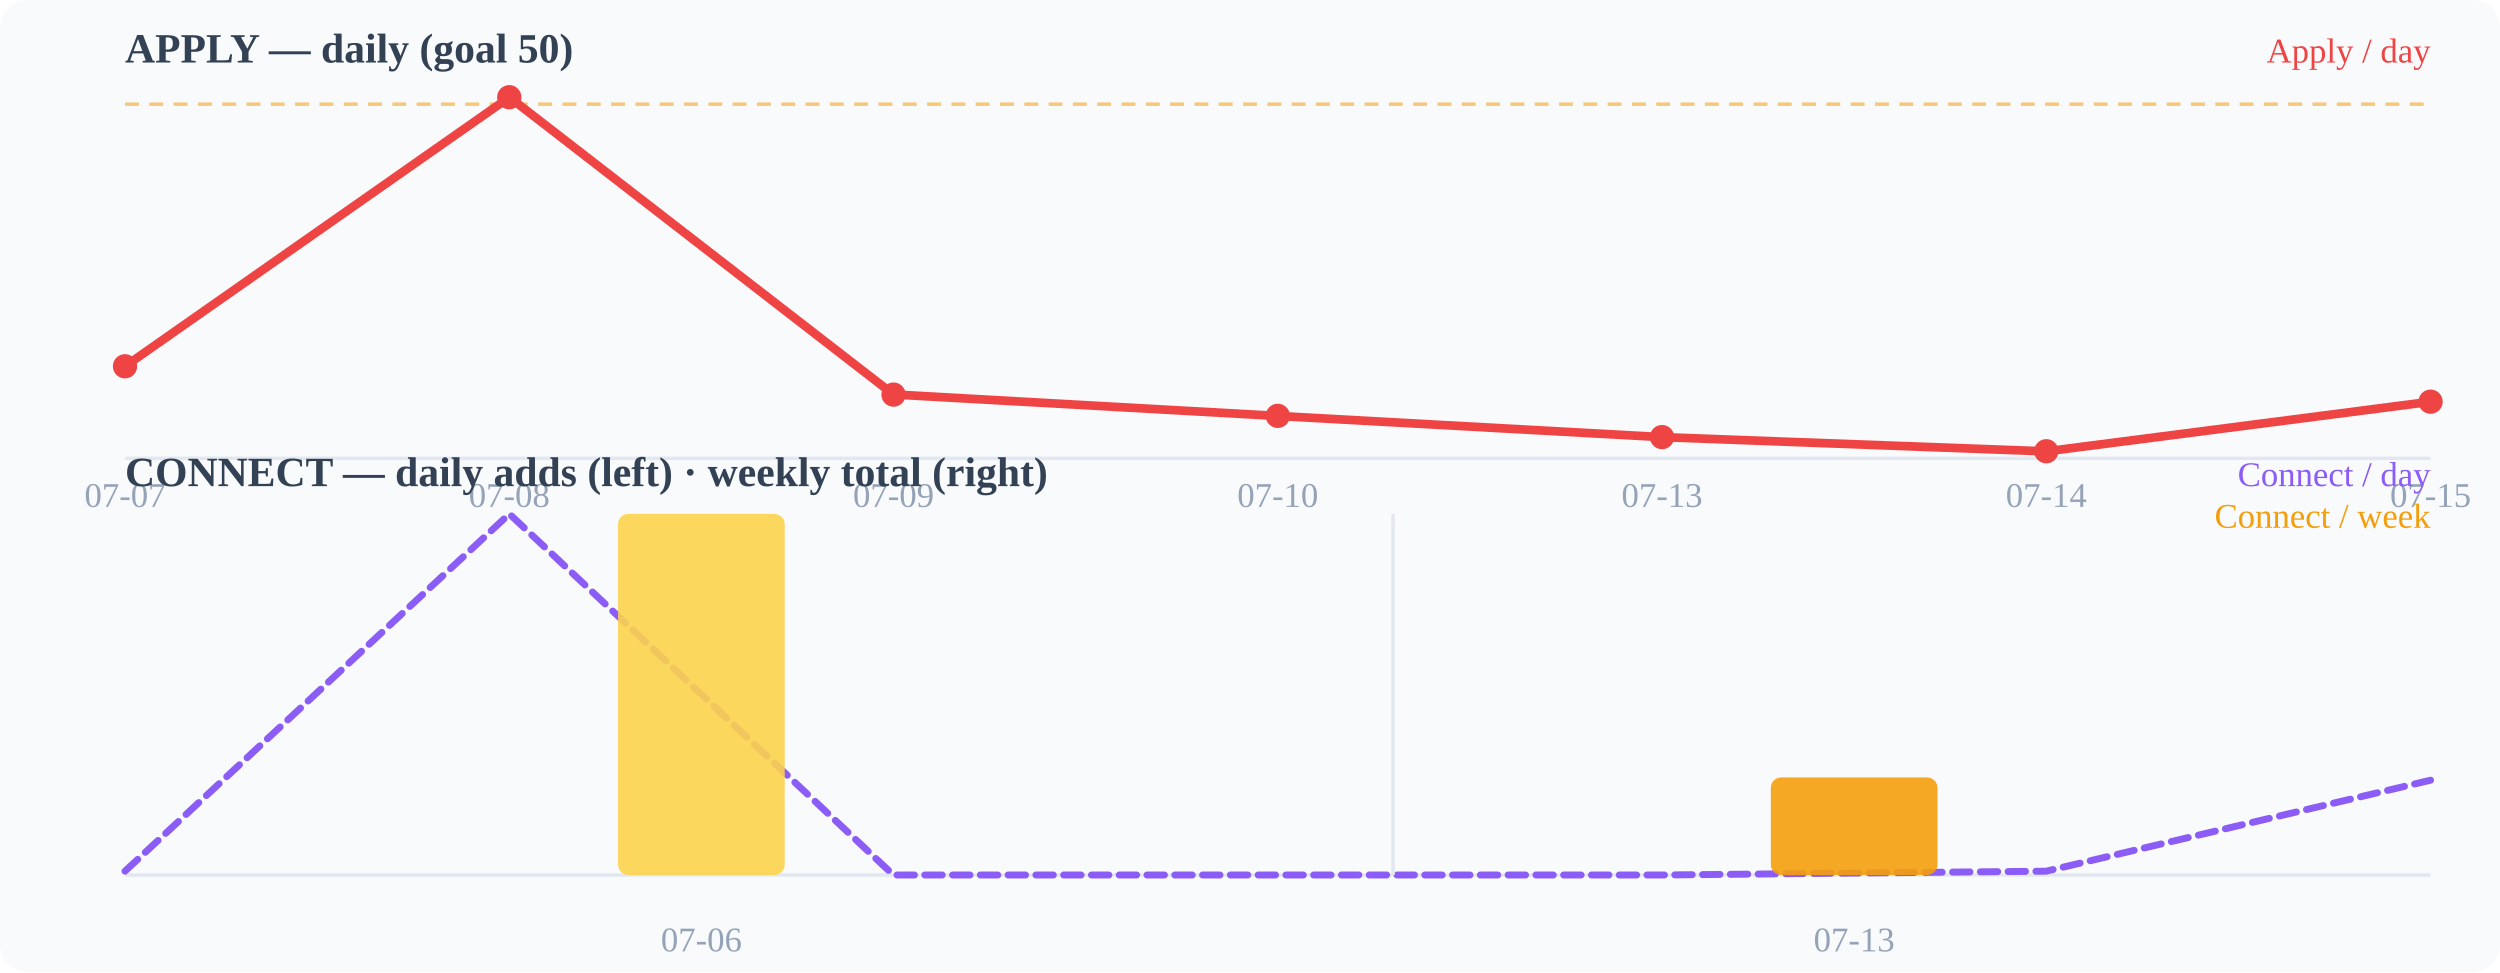
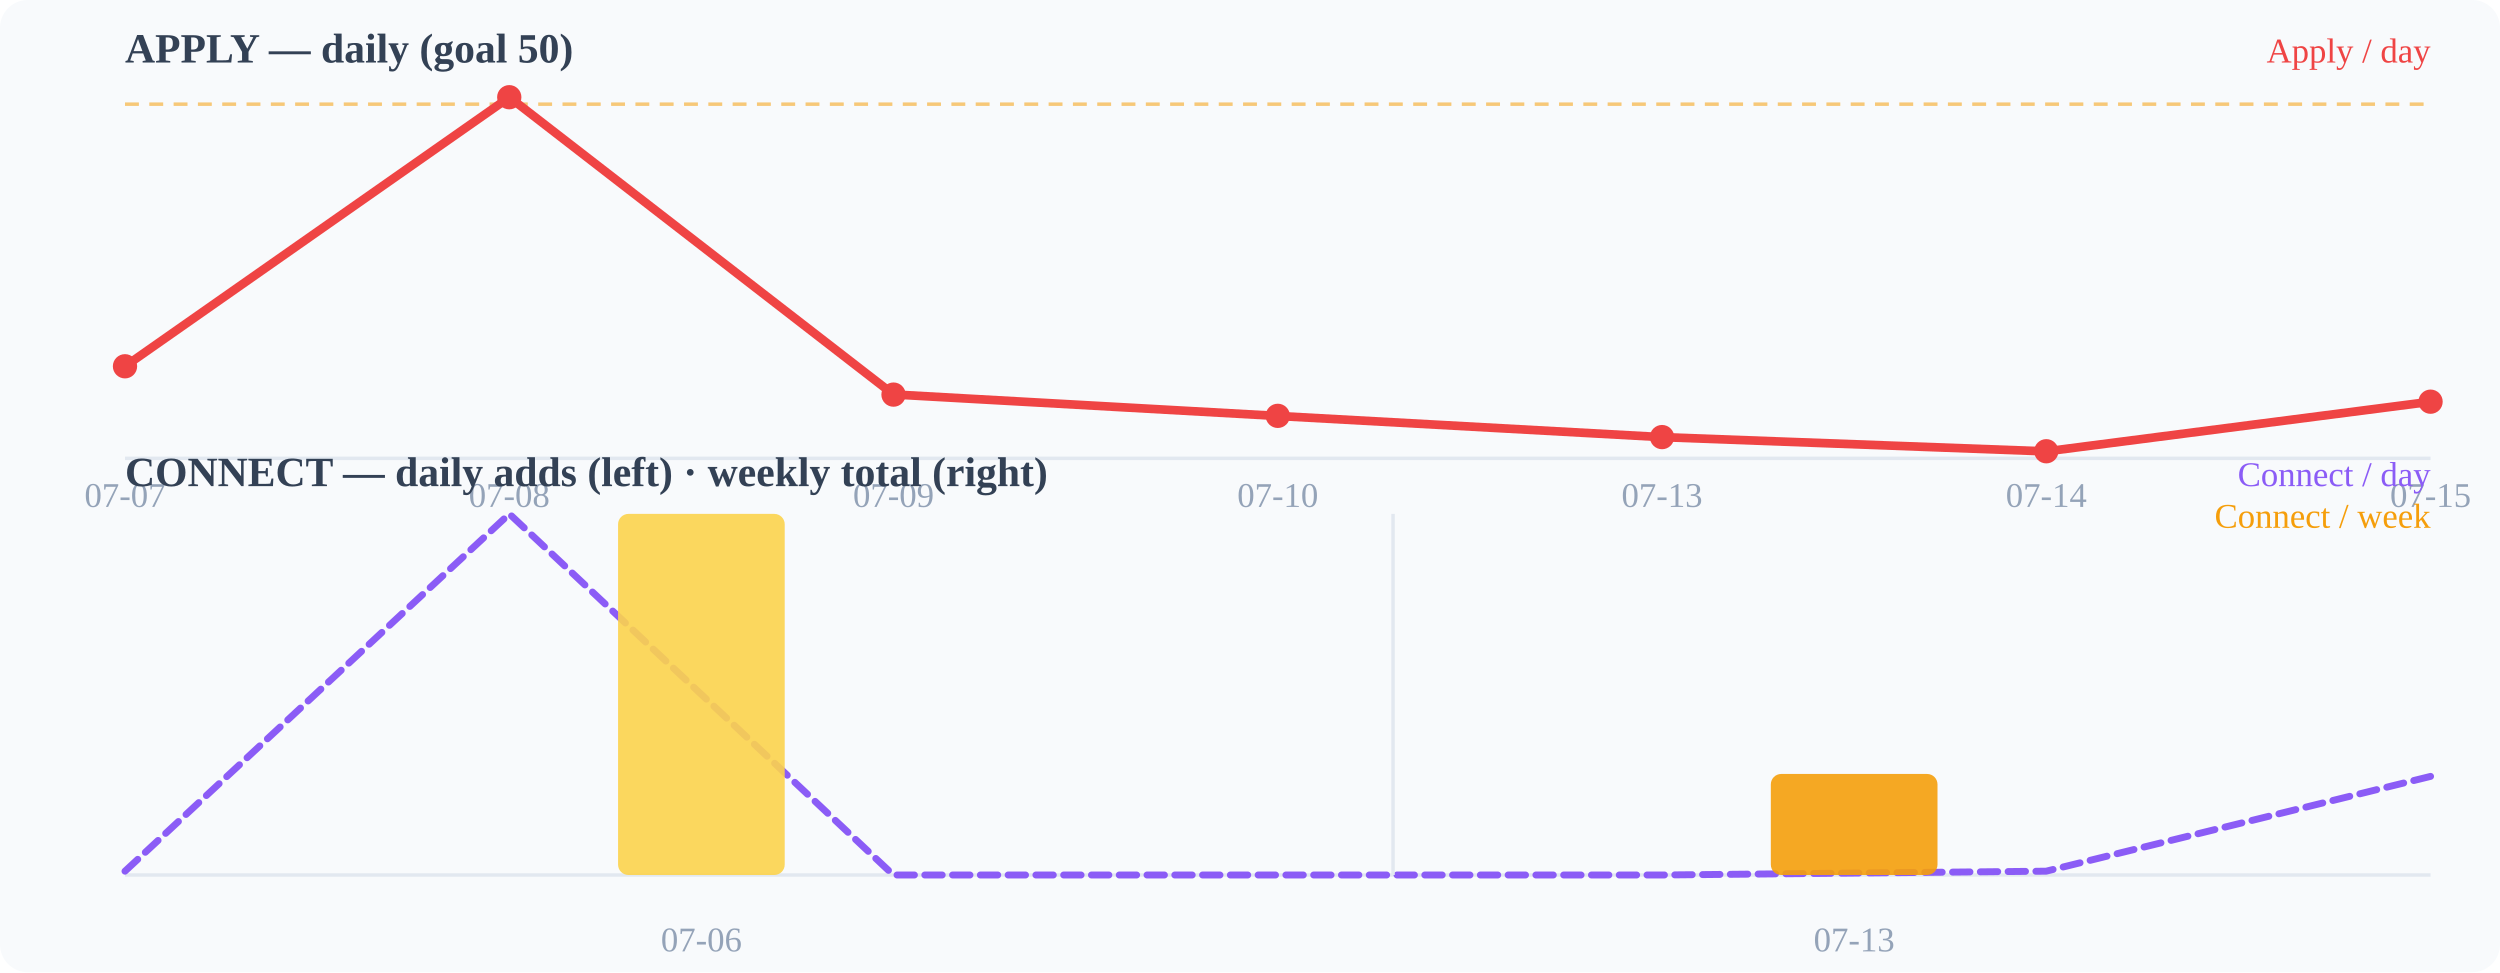
<svg xmlns="http://www.w3.org/2000/svg" width="720" height="280" viewBox="0 0 720 280">
  <rect width="720" height="280" fill="#f8fafc" rx="8" />
  <text x="36" y="18" font-size="12" font-weight="600" fill="#334155">APPLY — daily (goal 50)</text>
  <line x1="36" y1="132" x2="700" y2="132" stroke="#e2e8f0" stroke-width="1" />
  <line x1="36" y1="30.0" x2="700" y2="30.0" stroke="#f59e0b" stroke-width="1" stroke-dasharray="4 3" opacity="0.55" />
  <polyline points="36.0,105.5 146.7,28.0 257.3,113.6 368.0,119.8 478.7,125.9 589.3,130.0 700.0,115.7" fill="none" stroke="#ef4444" stroke-width="2.5" stroke-linecap="round" stroke-linejoin="round" />
  <circle cx="36" cy="105.49" r="3.5" fill="#ef4444" />
  <circle cx="146.667" cy="28" r="3.5" fill="#ef4444" />
  <circle cx="257.333" cy="113.647" r="3.5" fill="#ef4444" />
  <circle cx="368" cy="119.765" r="3.5" fill="#ef4444" />
  <circle cx="478.667" cy="125.882" r="3.5" fill="#ef4444" />
  <circle cx="589.333" cy="129.961" r="3.5" fill="#ef4444" />
  <circle cx="700" cy="115.686" r="3.5" fill="#ef4444" />
  <text x="36" y="146" font-size="10" fill="#94a3b8" text-anchor="middle">07-07</text>
  <text x="146.667" y="146" font-size="10" fill="#94a3b8" text-anchor="middle">07-08</text>
  <text x="257.333" y="146" font-size="10" fill="#94a3b8" text-anchor="middle">07-09</text>
  <text x="368" y="146" font-size="10" fill="#94a3b8" text-anchor="middle">07-10</text>
  <text x="478.667" y="146" font-size="10" fill="#94a3b8" text-anchor="middle">07-13</text>
  <text x="589.333" y="146" font-size="10" fill="#94a3b8" text-anchor="middle">07-14</text>
  <text x="700" y="146" font-size="10" fill="#94a3b8" text-anchor="middle">07-15</text>
  <text x="36" y="140" font-size="12" font-weight="600" fill="#334155">CONNECT — daily adds (left) · weekly total (right)</text>
  <line x1="36" y1="252" x2="700" y2="252" stroke="#e2e8f0" stroke-width="1" />
-   <polyline points="36.0,250.9 146.7,148.0 257.3,252.0 368.0,252.0 478.7,252.0 589.3,250.9 700.0,224.7" fill="none" stroke="#8b5cf6" stroke-width="2" stroke-linecap="round" stroke-linejoin="round" stroke-dasharray="5 3" />
+   <polyline points="36.0,250.9 146.7,148.0 257.3,252.0 368.0,252.0 478.7,252.0 589.3,250.9 700.0,223.6" fill="none" stroke="#8b5cf6" stroke-width="2" stroke-linecap="round" stroke-linejoin="round" stroke-dasharray="5 3" />
  <rect x="178.0" y="148.0" width="48" height="104.0" rx="3" fill="#fcd34d" opacity="0.9" />
-   <rect x="510.0" y="223.9" width="48" height="28.1" rx="3" fill="#f59e0b" opacity="0.9" />
+   <rect x="510.0" y="222.9" width="48" height="29.1" rx="3" fill="#f59e0b" opacity="0.9" />
  <line x1="401.2" y1="148" x2="401.2" y2="252" stroke="#e2e8f0" stroke-width="1" />
  <text x="202" y="274" font-size="10" fill="#94a3b8" text-anchor="middle">07-06</text>
  <text x="534" y="274" font-size="10" fill="#94a3b8" text-anchor="middle">07-13</text>
  <text x="700" y="18" font-size="10" fill="#ef4444" text-anchor="end">Apply / day</text>
  <text x="700" y="140" font-size="10" fill="#8b5cf6" text-anchor="end">Connect / day</text>
  <text x="700" y="152" font-size="10" fill="#f59e0b" text-anchor="end">Connect / week</text>
</svg>
